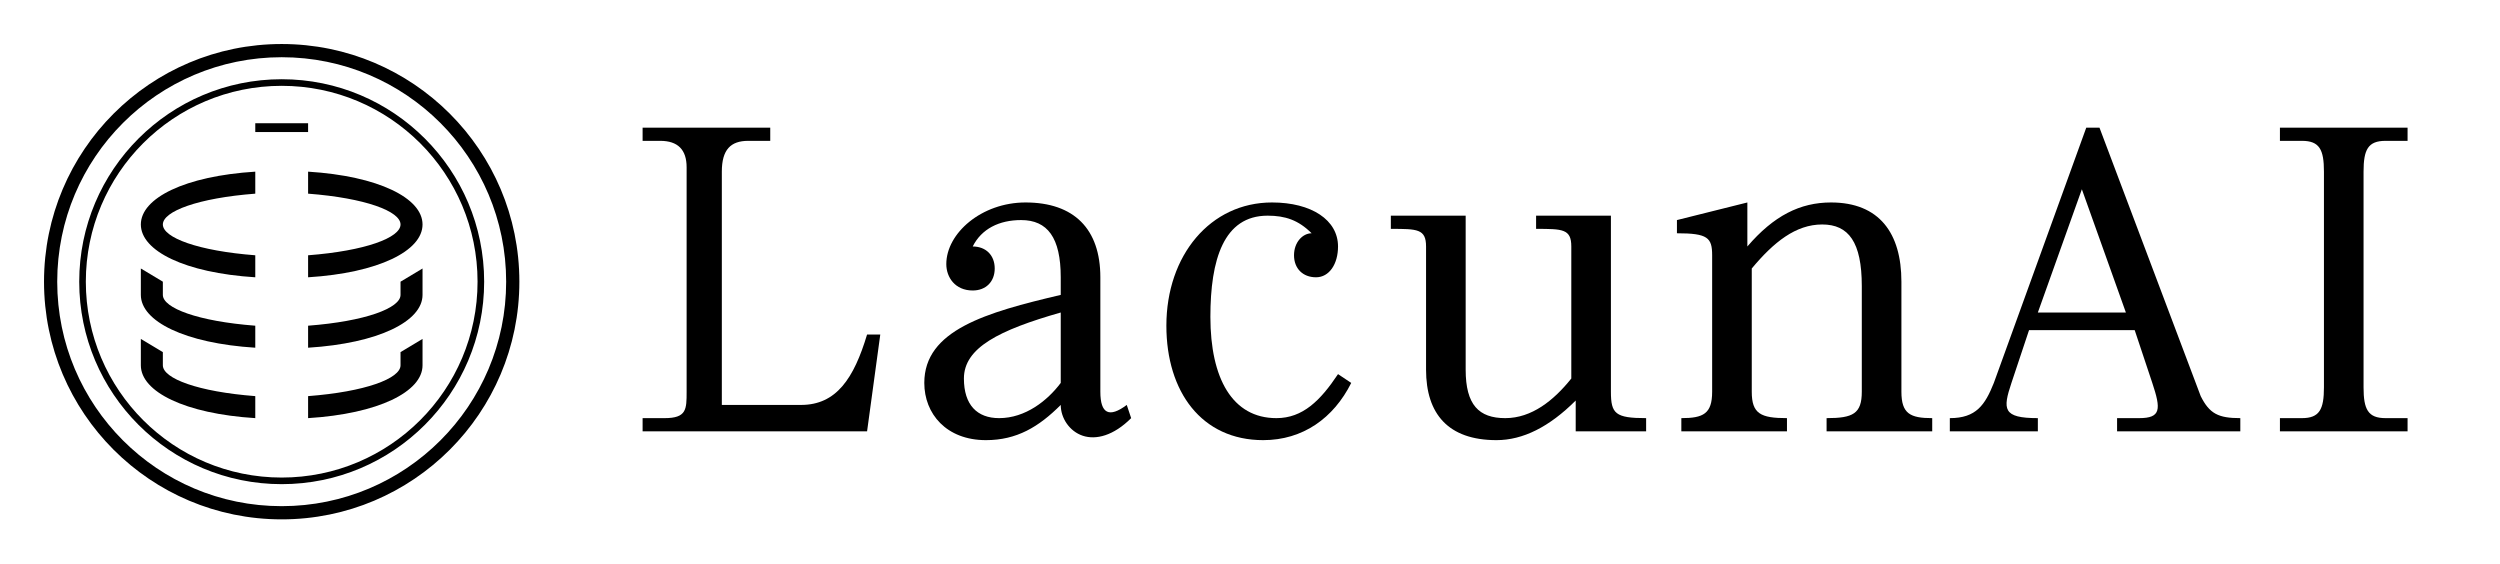
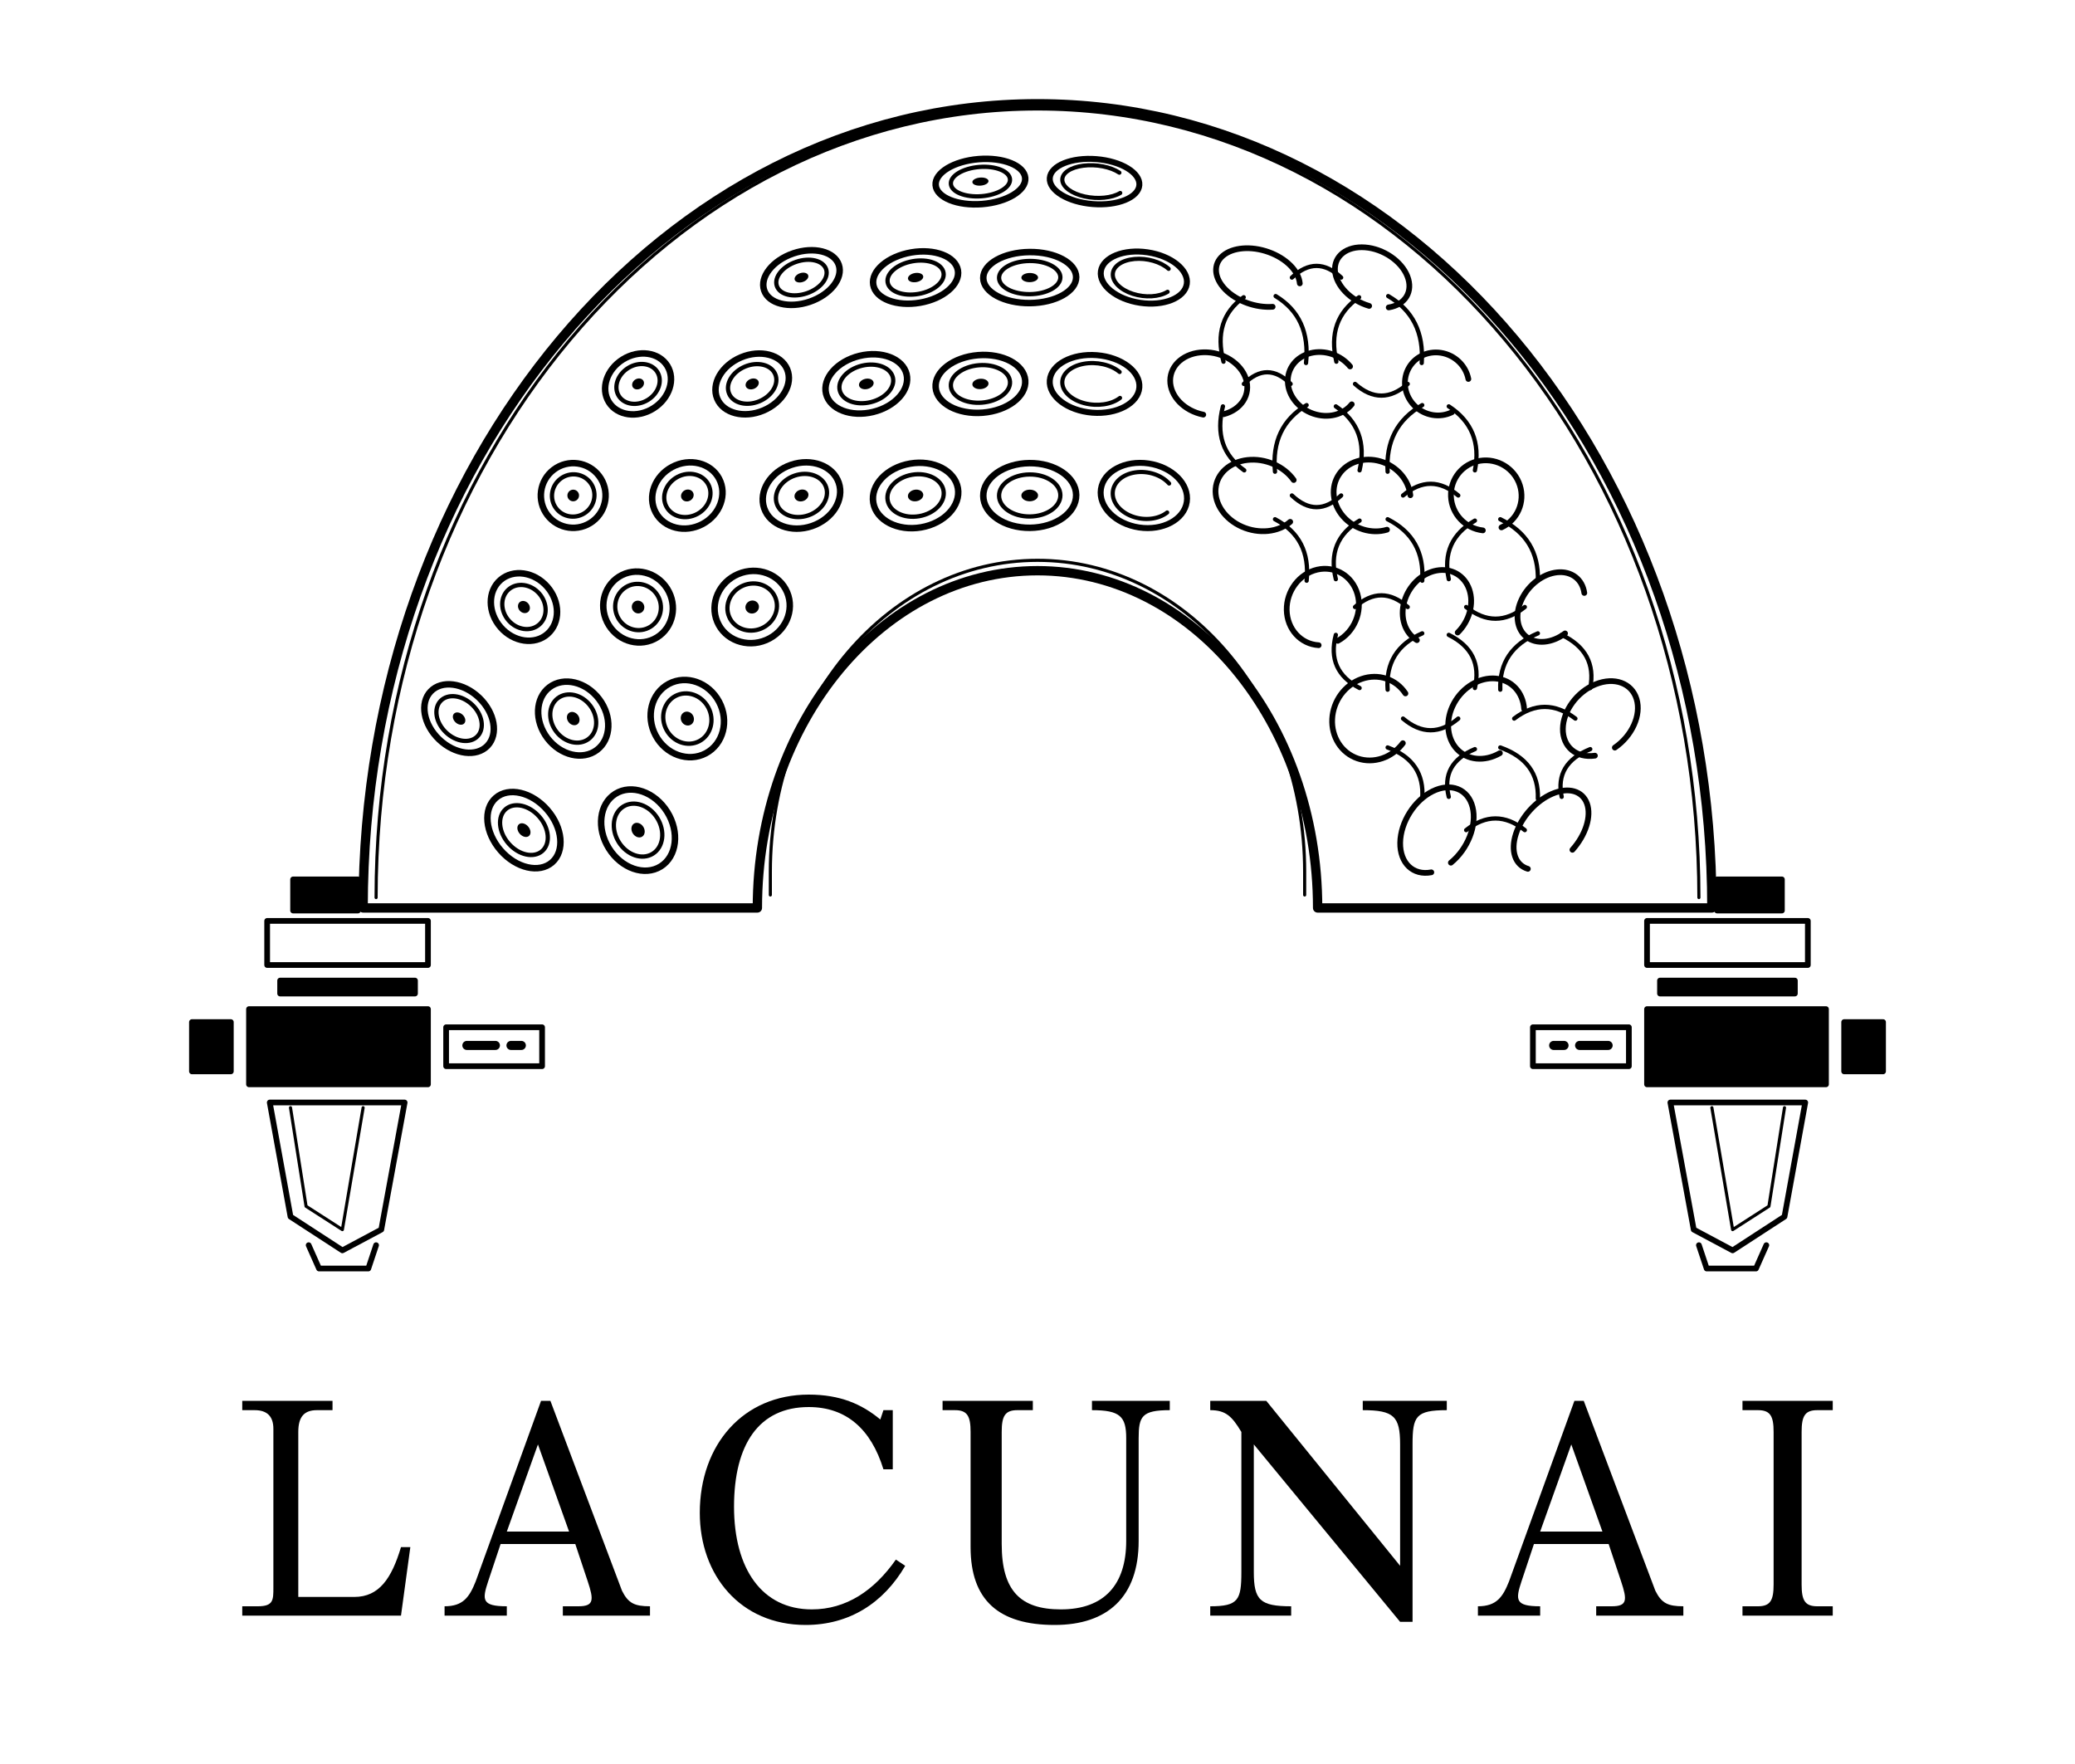
- <svg xmlns="http://www.w3.org/2000/svg" width="568" height="128" viewBox="0 0 568 128" role="img" aria-labelledby="title desc">
-   <g fill="#000000">
-     <path fill-rule="evenodd" d="M64 10 A54 54 0 1 1 64 118 A54 54 0 1 1 64 10 Z M64 13 A51 51 0 1 0 64 115 A51 51 0 1 0 64 13 Z" />
-     <path fill-rule="evenodd" d="M64 18 A46 46 0 1 1 64 110 A46 46 0 1 1 64 18 Z M64 19.5 A44.5 44.5 0 1 0 64 108.5 A44.5 44.5 0 1 0 64 19.5 Z" />
-     <path d="M58 28 H70 V30 H58 Z" />
-     <path d="M58 39 C42 40 32 45 32 51 C32 57 42 62 58 63 V58 C45 57 37 54 37 51 C37 48 45 45 58 44 Z M70 39 V44 C83 45 91 48 91 51 C91 54 83 57 70 58 V63 C86 62 96 57 96 51 C96 45 86 40 70 39 Z" />
-     <path d="M32 61 V67 C32 73 42 78 58 79 V74 C45 73 37 70 37 67 V64 Z M91 64 V67 C91 70 83 73 70 74 V79 C86 78 96 73 96 67 V61 Z" />
-     <path d="M32 77 V83 C32 89 42 94 58 95 V90 C45 89 37 86 37 83 V80 Z M91 80 V83 C91 86 83 89 70 90 V95 C86 94 96 89 96 83 V77 Z" />
-     <g transform="translate(146 14)" fill-rule="evenodd">
-       <path d="M0 15 H29 V18 H24 C20 18 18 20 18 25 V78 H36 C44 78 48 72 51 62 H54 L51 84 H0 V81 H5 C10 81 10 79 10 75 V24 C10 20 8 18 4 18 H0 Z" transform="translate(0 0)" />
-       <path d="M32 49 C32 40 29 36 23 36 C18 36 14 38 12 42 C15 42 17 44 17 47 C17 50 15 52 12 52 C8 52 6 49 6 46 C6 39 14 32 24 32 C35 32 41 38 41 49 V75 C41 80 43 81 47 78 L48 81 C44 85 40 86 37 85 C34 84 32 81 32 78 C27 83 22 86 15 86 C6 86 1 80 1 73 C1 61 15 57 32 53 Z M32 57 C18 61 10 65 10 72 C10 78 13 81 18 81 C24 81 29 77 32 73 Z" transform="translate(63 0)" />
-       <path d="M39 42 C39 46 37 49 34 49 C31 49 29 47 29 44 C29 41 31 39 33 39 C30 36 27 35 23 35 C13 35 10 45 10 58 C10 72 15 81 25 81 C31 81 35 77 39 71 L42 73 C38 81 31 86 22 86 C8 86 0 75 0 60 C0 44 10 32 24 32 C33 32 39 36 39 42 Z" transform="translate(119 0)" />
-       <path d="M0 35 H17 V70 C17 78 20 81 26 81 C32 81 37 77 41 72 V42 C41 38 39 38 33 38 V35 H50 V75 C50 80 51 81 58 81 V84 H42 V77 C36 83 30 86 24 86 C13 86 8 80 8 70 V42 C8 38 6 38 0 38 Z" transform="translate(170 0)" />
-       <path d="M0 36 L16 32 V42 C22 35 28 32 35 32 C46 32 51 39 51 50 V75 C51 80 53 81 58 81 V84 H34 V81 C40 81 42 80 42 75 V51 C42 41 39 37 33 37 C27 37 22 41 17 47 V75 C17 80 19 81 25 81 V84 H1 V81 C6 81 8 80 8 75 V44 C8 40 7 39 0 39 Z" transform="translate(235 0)" />
-       <path d="M28 15 H31 L54 76 C56 80 58 81 63 81 V84 H35 V81 H40 C45 81 45 79 43 73 L39 61 H15 L11 73 C9 79 9 81 17 81 V84 H-3 V81 C3 81 5 78 7 73 Z M17 57 H37 L27 29 Z" transform="translate(300 0)" />
-       <path d="M0 15 H29 V18 H24 C20 18 19 20 19 25 V74 C19 79 20 81 24 81 H29 V84 H0 V81 H5 C9 81 10 79 10 74 V25 C10 20 9 18 5 18 H0 Z" transform="translate(372 0)" />
+ <svg xmlns="http://www.w3.org/2000/svg" width="800" height="680" viewBox="0 0 800 680" role="img" aria-labelledby="title desc">
+   <g transform="translate(40 0)">
+     <g stroke="#000000" fill="none" stroke-linecap="round" stroke-linejoin="round">
+       <defs>
+         <clipPath id="helmet-shell">
+           <path d="M100 350 A260 310 0 0 1 620 350 H468 A108 130 0 0 0 252 350 Z" />
+         </clipPath>
+       </defs>
+       <g clip-path="url(#helmet-shell)">
+         <path stroke-width="1.65" d="M458.08 107.00 Q467.58 98.00 477.07 107.00" />
+         <path stroke-width="1.65" d="M439.50 114.59 Q427.44 123.22 431.71 139.42" />
+         <path stroke-width="1.65" d="M451.81 114.14 Q465.35 122.35 463.53 139.93" />
+         <path stroke-width="1.65" d="M483.99 114.59 Q471.44 123.22 475.22 139.42" />
+         <path stroke-width="1.65" d="M495.21 114.14 Q509.35 122.35 508.13 139.93" />
+         <path stroke-width="1.65" d="M439.57 148.00 Q448.58 139.00 457.58 148.00" />
+         <path stroke-width="1.65" d="M431.49 156.65 Q427.37 172.62 439.71 181.31" />
+         <path stroke-width="1.65" d="M482.42 148.00 Q492.58 157.00 502.73 148.00" />
+         <path stroke-width="1.65" d="M475.02 156.65 Q487.83 165.34 484.18 181.31" />
+         <path stroke-width="1.65" d="M463.76 156.17 Q449.88 164.48 451.57 181.84" />
+         <path stroke-width="1.65" d="M518.56 156.65 Q531.83 165.34 528.64 181.31" />
+         <path stroke-width="1.65" d="M508.33 156.17 Q493.88 164.48 494.99 181.84" />
+         <path stroke-width="1.65" d="M458.08 191.00 Q467.58 200.00 477.07 191.00" />
+         <path stroke-width="1.65" d="M451.57 200.16 Q465.44 207.48 463.76 223.85" />
+         <path stroke-width="1.65" d="M500.93 191.00 Q511.58 182.00 522.22 191.00" />
+         <path stroke-width="1.65" d="M484.18 200.69 Q471.37 208.34 475.02 223.26" />
+         <path stroke-width="1.65" d="M494.99 200.16 Q509.44 207.48 508.33 223.85" />
+         <path stroke-width="1.65" d="M528.64 200.69 Q515.37 208.34 518.56 223.26" />
+         <path stroke-width="1.65" d="M538.42 200.16 Q553.44 207.48 552.91 223.85" />
+         <path stroke-width="1.65" d="M482.42 234.00 Q492.58 225.00 502.73 234.00" />
+         <path stroke-width="1.65" d="M475.02 244.74 Q471.37 258.62 484.18 265.22" />
+         <path stroke-width="1.65" d="M525.27 234.00 Q536.58 243.00 547.88 234.00" />
+         <path stroke-width="1.65" d="M518.56 244.74 Q531.83 251.34 528.64 265.22" />
+         <path stroke-width="1.65" d="M508.33 244.15 Q493.88 250.48 494.99 265.86" />
+         <path stroke-width="1.65" d="M562.09 244.74 Q575.83 251.34 573.11 265.22" />
+         <path stroke-width="1.65" d="M552.91 244.15 Q537.88 250.48 538.42 265.86" />
+         <path stroke-width="1.65" d="M500.93 277.00 Q511.58 286.00 522.22 277.00" />
+         <path stroke-width="1.65" d="M494.99 288.14 Q509.44 293.48 508.33 307.88" />
+         <path stroke-width="1.65" d="M543.78 277.00 Q555.58 268.00 567.38 277.00" />
+         <path stroke-width="1.65" d="M528.64 288.78 Q515.37 294.34 518.56 307.17" />
+         <path stroke-width="1.65" d="M538.42 288.14 Q553.44 293.48 552.91 307.88" />
+         <path stroke-width="1.65" d="M573.11 288.78 Q559.37 294.34 562.09 307.17" />
+         <path stroke-width="1.65" d="M525.27 320.00 Q536.58 311.00 547.88 320.00" />
+         <ellipse cx="338" cy="70" rx="17.32" ry="8.69" transform="rotate(-4.57 338 70)" stroke-width="2.5" />
+         <ellipse cx="338" cy="70" rx="11.43" ry="5.65" transform="rotate(-4.57 338 70)" stroke-width="1.65" />
+         <ellipse cx="338" cy="70" rx="3.12" ry="1.56" transform="rotate(-4.57 338 70)" fill="#000000" stroke="none" />
+         <ellipse cx="382" cy="70" rx="17.32" ry="8.69" transform="rotate(4.57 382 70)" stroke-width="2.3" />
+         <path stroke-width="1.6" d="M391.90 74.39 A12.47 6.25 4.57 1 1 391.57 66.57" />
+         <ellipse cx="269" cy="107" rx="15.20" ry="9.84" transform="rotate(-18.90 269 107)" stroke-width="2.5" />
+         <ellipse cx="269" cy="107" rx="10.03" ry="6.40" transform="rotate(-18.90 269 107)" stroke-width="1.65" />
+         <ellipse cx="269" cy="107" rx="2.74" ry="1.77" transform="rotate(-18.90 269 107)" fill="#000000" stroke="none" />
+         <ellipse cx="313" cy="107" rx="16.55" ry="9.84" transform="rotate(-9.76 313 107)" stroke-width="2.5" />
+         <ellipse cx="313" cy="107" rx="10.93" ry="6.40" transform="rotate(-9.76 313 107)" stroke-width="1.65" />
+         <ellipse cx="313" cy="107" rx="2.98" ry="1.77" transform="rotate(-9.76 313 107)" fill="#000000" stroke="none" />
+         <ellipse cx="357" cy="107" rx="17.91" ry="9.84" transform="rotate(-0.62 357 107)" stroke-width="2.5" />
+         <ellipse cx="357" cy="107" rx="11.82" ry="6.40" transform="rotate(-0.62 357 107)" stroke-width="1.65" />
+         <ellipse cx="357" cy="107" rx="3.22" ry="1.77" transform="rotate(-0.62 357 107)" fill="#000000" stroke="none" />
+         <ellipse cx="401" cy="107" rx="16.74" ry="9.84" transform="rotate(8.52 401 107)" stroke-width="2.3" />
+         <path stroke-width="1.6" d="M410.16 112.48 A12.05 7.09 8.52 1 1 410.56 103.64" />
+         <path stroke-width="2.2" d="M450.66 118.26 A16.62 10.63 17.65 1 1 461.13 109.25" />
+         <path stroke-width="2.2" d="M487.87 117.93 A15.15 10.63 26.79 1 1 495.40 118.51" />
+         <ellipse cx="206" cy="148" rx="13.26" ry="11.12" transform="rotate(-31.98 206 148)" stroke-width="2.5" />
+         <ellipse cx="206" cy="148" rx="8.75" ry="7.23" transform="rotate(-31.98 206 148)" stroke-width="1.65" />
+         <ellipse cx="206" cy="148" rx="2.39" ry="2.00" transform="rotate(-31.98 206 148)" fill="#000000" stroke="none" />
+         <ellipse cx="250" cy="148" rx="14.62" ry="11.12" transform="rotate(-22.85 250 148)" stroke-width="2.5" />
+         <ellipse cx="250" cy="148" rx="9.65" ry="7.23" transform="rotate(-22.85 250 148)" stroke-width="1.65" />
+         <ellipse cx="250" cy="148" rx="2.63" ry="2.00" transform="rotate(-22.85 250 148)" fill="#000000" stroke="none" />
+         <ellipse cx="294" cy="148" rx="15.97" ry="11.12" transform="rotate(-13.71 294 148)" stroke-width="2.5" />
+         <ellipse cx="294" cy="148" rx="10.54" ry="7.23" transform="rotate(-13.71 294 148)" stroke-width="1.65" />
+         <ellipse cx="294" cy="148" rx="2.87" ry="2.00" transform="rotate(-13.71 294 148)" fill="#000000" stroke="none" />
+         <ellipse cx="338" cy="148" rx="17.32" ry="11.12" transform="rotate(-4.57 338 148)" stroke-width="2.5" />
+         <ellipse cx="338" cy="148" rx="11.43" ry="7.23" transform="rotate(-4.57 338 148)" stroke-width="1.65" />
+         <ellipse cx="338" cy="148" rx="3.12" ry="2.00" transform="rotate(-4.57 338 148)" fill="#000000" stroke="none" />
+         <ellipse cx="382" cy="148" rx="17.32" ry="11.12" transform="rotate(4.57 382 148)" stroke-width="2.3" />
+         <path stroke-width="1.6" d="M391.82 153.39 A12.47 8.01 4.57 1 1 391.67 143.40" />
+         <path stroke-width="2.2" d="M423.92 159.84 A15.01 12.02 13.71 1 1 431.79 159.67" />
+         <path stroke-width="2.2" d="M481.16 155.85 A13.74 12.02 22.85 1 1 480.52 141.26" />
+         <path stroke-width="2.2" d="M519.79 158.91 A12.47 12.02 31.98 1 1 526.12 146.09" />
+         <ellipse cx="181" cy="191" rx="12.49" ry="12.47" transform="rotate(-37.18 181 191)" stroke-width="2.5" />
+         <ellipse cx="181" cy="191" rx="8.24" ry="8.10" transform="rotate(-37.18 181 191)" stroke-width="1.65" />
+         <ellipse cx="181" cy="191" rx="2.25" ry="2.24" transform="rotate(-37.18 181 191)" fill="#000000" stroke="none" />
+         <ellipse cx="225" cy="191" rx="13.85" ry="12.47" transform="rotate(-28.04 225 191)" stroke-width="2.5" />
+         <ellipse cx="225" cy="191" rx="9.14" ry="8.10" transform="rotate(-28.04 225 191)" stroke-width="1.65" />
+         <ellipse cx="225" cy="191" rx="2.49" ry="2.24" transform="rotate(-28.04 225 191)" fill="#000000" stroke="none" />
+         <ellipse cx="269" cy="191" rx="15.20" ry="12.47" transform="rotate(-18.90 269 191)" stroke-width="2.5" />
+         <ellipse cx="269" cy="191" rx="10.03" ry="8.10" transform="rotate(-18.90 269 191)" stroke-width="1.65" />
+         <ellipse cx="269" cy="191" rx="2.74" ry="2.24" transform="rotate(-18.90 269 191)" fill="#000000" stroke="none" />
+         <ellipse cx="313" cy="191" rx="16.55" ry="12.47" transform="rotate(-9.76 313 191)" stroke-width="2.5" />
+         <ellipse cx="313" cy="191" rx="10.93" ry="8.10" transform="rotate(-9.76 313 191)" stroke-width="1.65" />
+         <ellipse cx="313" cy="191" rx="2.98" ry="2.24" transform="rotate(-9.76 313 191)" fill="#000000" stroke="none" />
+         <ellipse cx="357" cy="191" rx="17.91" ry="12.47" transform="rotate(-0.62 357 191)" stroke-width="2.5" />
+         <ellipse cx="357" cy="191" rx="11.82" ry="8.10" transform="rotate(-0.62 357 191)" stroke-width="1.65" />
+         <ellipse cx="357" cy="191" rx="3.22" ry="2.24" transform="rotate(-0.62 357 191)" fill="#000000" stroke="none" />
+         <ellipse cx="401" cy="191" rx="16.74" ry="12.47" transform="rotate(8.52 401 191)" stroke-width="2.3" />
+         <path stroke-width="1.6" d="M410.00 197.55 A12.05 8.98 8.52 1 1 410.75 186.39" />
+         <path stroke-width="2.2" d="M457.44 201.15 A16.62 13.47 17.65 1 1 458.78 185.05" />
+         <path stroke-width="2.2" d="M494.75 204.19 A15.15 13.47 26.79 1 1 503.75 190.91" />
+         <path stroke-width="2.2" d="M531.70 204.46 A13.69 13.47 35.93 1 1 538.87 203.31" />
+         <ellipse cx="162" cy="234" rx="11.91" ry="13.81" transform="rotate(-41.12 162 234)" stroke-width="2.5" />
+         <ellipse cx="162" cy="234" rx="7.86" ry="8.98" transform="rotate(-41.12 162 234)" stroke-width="1.65" />
+         <ellipse cx="162" cy="234" rx="2.14" ry="2.49" transform="rotate(-41.12 162 234)" fill="#000000" stroke="none" />
+         <ellipse cx="206" cy="234" rx="13.26" ry="13.81" transform="rotate(-31.98 206 234)" stroke-width="2.5" />
+         <ellipse cx="206" cy="234" rx="8.75" ry="8.98" transform="rotate(-31.98 206 234)" stroke-width="1.65" />
+         <ellipse cx="206" cy="234" rx="2.39" ry="2.49" transform="rotate(-31.98 206 234)" fill="#000000" stroke="none" />
+         <ellipse cx="250" cy="234" rx="14.62" ry="13.81" transform="rotate(-22.85 250 234)" stroke-width="2.5" />
+         <ellipse cx="250" cy="234" rx="9.65" ry="8.98" transform="rotate(-22.85 250 234)" stroke-width="1.65" />
+         <ellipse cx="250" cy="234" rx="2.63" ry="2.49" transform="rotate(-22.85 250 234)" fill="#000000" stroke="none" />
+         <path stroke-width="2.2" d="M468.40 248.72 A13.74 14.92 22.85 1 1 475.76 247.04" />
+         <path stroke-width="2.2" d="M506.28 246.77 A12.47 14.92 31.98 1 1 521.99 243.83" />
+         <path stroke-width="2.2" d="M563.40 244.17 A11.19 14.92 41.12 1 1 570.82 228.58" />
+         <ellipse cx="137" cy="277" rx="11.14" ry="15.16" transform="rotate(-46.32 137 277)" stroke-width="2.5" />
+         <ellipse cx="137" cy="277" rx="7.35" ry="9.85" transform="rotate(-46.32 137 277)" stroke-width="1.65" />
+         <ellipse cx="137" cy="277" rx="2.00" ry="2.73" transform="rotate(-46.32 137 277)" fill="#000000" stroke="none" />
+         <ellipse cx="181" cy="277" rx="12.49" ry="15.16" transform="rotate(-37.18 181 277)" stroke-width="2.5" />
+         <ellipse cx="181" cy="277" rx="8.24" ry="9.85" transform="rotate(-37.18 181 277)" stroke-width="1.65" />
+         <ellipse cx="181" cy="277" rx="2.25" ry="2.73" transform="rotate(-37.18 181 277)" fill="#000000" stroke="none" />
+         <ellipse cx="225" cy="277" rx="13.85" ry="15.16" transform="rotate(-28.04 225 277)" stroke-width="2.5" />
+         <ellipse cx="225" cy="277" rx="9.14" ry="9.85" transform="rotate(-28.04 225 277)" stroke-width="1.65" />
+         <ellipse cx="225" cy="277" rx="2.49" ry="2.73" transform="rotate(-28.04 225 277)" fill="#000000" stroke="none" />
+         <path stroke-width="2.2" d="M500.87 286.49 A15.15 16.37 26.79 1 1 501.86 267.31" />
+         <path stroke-width="2.2" d="M538.28 290.32 A13.69 16.37 35.93 1 1 547.63 273.31" />
+         <path stroke-width="2.2" d="M574.91 291.30 A12.23 16.37 45.07 1 1 582.58 288.20" />
+         <ellipse cx="162" cy="320" rx="11.91" ry="16.50" transform="rotate(-41.12 162 320)" stroke-width="2.5" />
+         <ellipse cx="162" cy="320" rx="7.86" ry="10.72" transform="rotate(-41.12 162 320)" stroke-width="1.65" />
+         <ellipse cx="162" cy="320" rx="2.14" ry="2.97" transform="rotate(-41.12 162 320)" fill="#000000" stroke="none" />
+         <ellipse cx="206" cy="320" rx="13.26" ry="16.50" transform="rotate(-31.98 206 320)" stroke-width="2.5" />
+         <ellipse cx="206" cy="320" rx="8.75" ry="10.72" transform="rotate(-31.98 206 320)" stroke-width="1.65" />
+         <ellipse cx="206" cy="320" rx="2.39" ry="2.97" transform="rotate(-31.98 206 320)" fill="#000000" stroke="none" />
+         <path stroke-width="2.2" d="M511.84 336.27 A12.47 17.82 31.98 1 1 519.37 332.56" />
+         <path stroke-width="2.2" d="M549.06 334.93 A11.19 17.82 41.12 1 1 566.23 327.59" />
+       </g>
+       <path d="M100 350 A260 310 0 0 1 620 350 H468 A108 130 0 0 0 252 350 Z" stroke-width="3.6" />
+       <path d="M105 346 A255 304 0 0 1 615 346 M257 345 V336 A103 120 0 0 1 463 336 V345" stroke-width="1.2" />
+       <g stroke-width="2.2">
+         <path d="M73 339 H98 V351 H73 Z" fill="#000000" />
+         <path d="M63 355 H125 V372 H63 Z" />
+         <path d="M68 378 H120 V383 H68 Z" fill="#000000" />
+         <path d="M56 389 H125 V418 H56 Z" fill="#000000" />
+         <path d="M34 394 H49 V413 H34 Z" fill="#000000" />
+         <path d="M132 396 H169 V411 H132 Z" />
+         <path d="M140 403 H151 M157 403 H161" stroke-width="3.5" />
+         <path d="M64 425 H116 L107 474 L92 482 L72 469 Z" />
+         <path d="M72 427 L78 465 L92 474 L100 427" stroke-width="1.2" />
+         <path d="M79 480 L83 489 H102 L105 480" />
+       </g>
+       <g transform="translate(720 0) scale(-1 1)">
+         <g stroke-width="2.2">
+           <path d="M73 339 H98 V351 H73 Z" fill="#000000" />
+           <path d="M63 355 H125 V372 H63 Z" />
+           <path d="M68 378 H120 V383 H68 Z" fill="#000000" />
+           <path d="M56 389 H125 V418 H56 Z" fill="#000000" />
+           <path d="M34 394 H49 V413 H34 Z" fill="#000000" />
+           <path d="M132 396 H169 V411 H132 Z" />
+           <path d="M140 403 H151 M157 403 H161" stroke-width="3.5" />
+           <path d="M64 425 H116 L107 474 L92 482 L72 469 Z" />
+           <path d="M72 427 L78 465 L92 474 L100 427" stroke-width="1.2" />
+           <path d="M79 480 L83 489 H102 L105 480" />
+         </g>
+       </g>
+     </g>
+   </g>
+   <g transform="translate(93.4 522) scale(1.2)">
+     <g fill-rule="evenodd">
+       <path fill="#000000" d="M0 15 H29 V18 H24 C20 18 18 20 18 25 V78 H36 C44 78 48 72 51 62 H54 L51 84 H0 V81 H5 C10 81 10 79 10 75 V24 C10 20 8 18 4 18 H0 Z" transform="translate(0 0)" />
+       <path fill="#000000" d="M28 15 H31 L54 76 C56 80 58 81 63 81 V84 H35 V81 H40 C45 81 45 79 43 73 L39 61 H15 L11 73 C9 79 9 81 17 81 V84 H-3 V81 C3 81 5 78 7 73 Z M17 57 H37 L27 29 Z" transform="translate(68 0)" />
+       <path fill="#000000" d="M60 18 H63 V37 H60 C56 24 48 17 36 17 C20 17 12 29 12 49 C12 69 21 82 37 82 C48 82 57 76 64 66 L67 68 C60 80 49 87 35 87 C14 87 1 71 1 51 C1 29 15 13 36 13 C46 13 53 16 59 21 Z" transform="translate(146 0)" />
+       <path fill="#000000" d="M0 15 H29 V18 H24 C20 18 19 20 19 25 V61 C19 76 25 82 38 82 C52 82 59 74 59 60 V27 C59 20 57 18 48 18 V15 H73 V18 C64 18 63 20 63 27 V60 C63 78 53 87 36 87 C18 87 9 79 9 62 V25 C9 20 8 18 4 18 H0 Z" transform="translate(225 0)" />
+       <path fill="#000000" d="M0 15 H18 L61 68 V29 C61 20 59 18 49 18 V15 H76 V18 C66 18 65 20 65 29 V86 H61 L14 29 V70 C14 79 16 81 26 81 V84 H0 V81 C9 81 10 79 10 70 V25 C7 20 5 18 0 18 Z" transform="translate(311 0)" />
+       <path fill="#000000" d="M28 15 H31 L54 76 C56 80 58 81 63 81 V84 H35 V81 H40 C45 81 45 79 43 73 L39 61 H15 L11 73 C9 79 9 81 17 81 V84 H-3 V81 C3 81 5 78 7 73 Z M17 57 H37 L27 29 Z" transform="translate(400 0)" />
+       <path fill="#000000" d="M0 15 H29 V18 H24 C20 18 19 20 19 25 V74 C19 79 20 81 24 81 H29 V84 H0 V81 H5 C9 81 10 79 10 74 V25 C10 20 9 18 5 18 H0 Z" transform="translate(482 0)" />
    </g>
  </g>
</svg>
